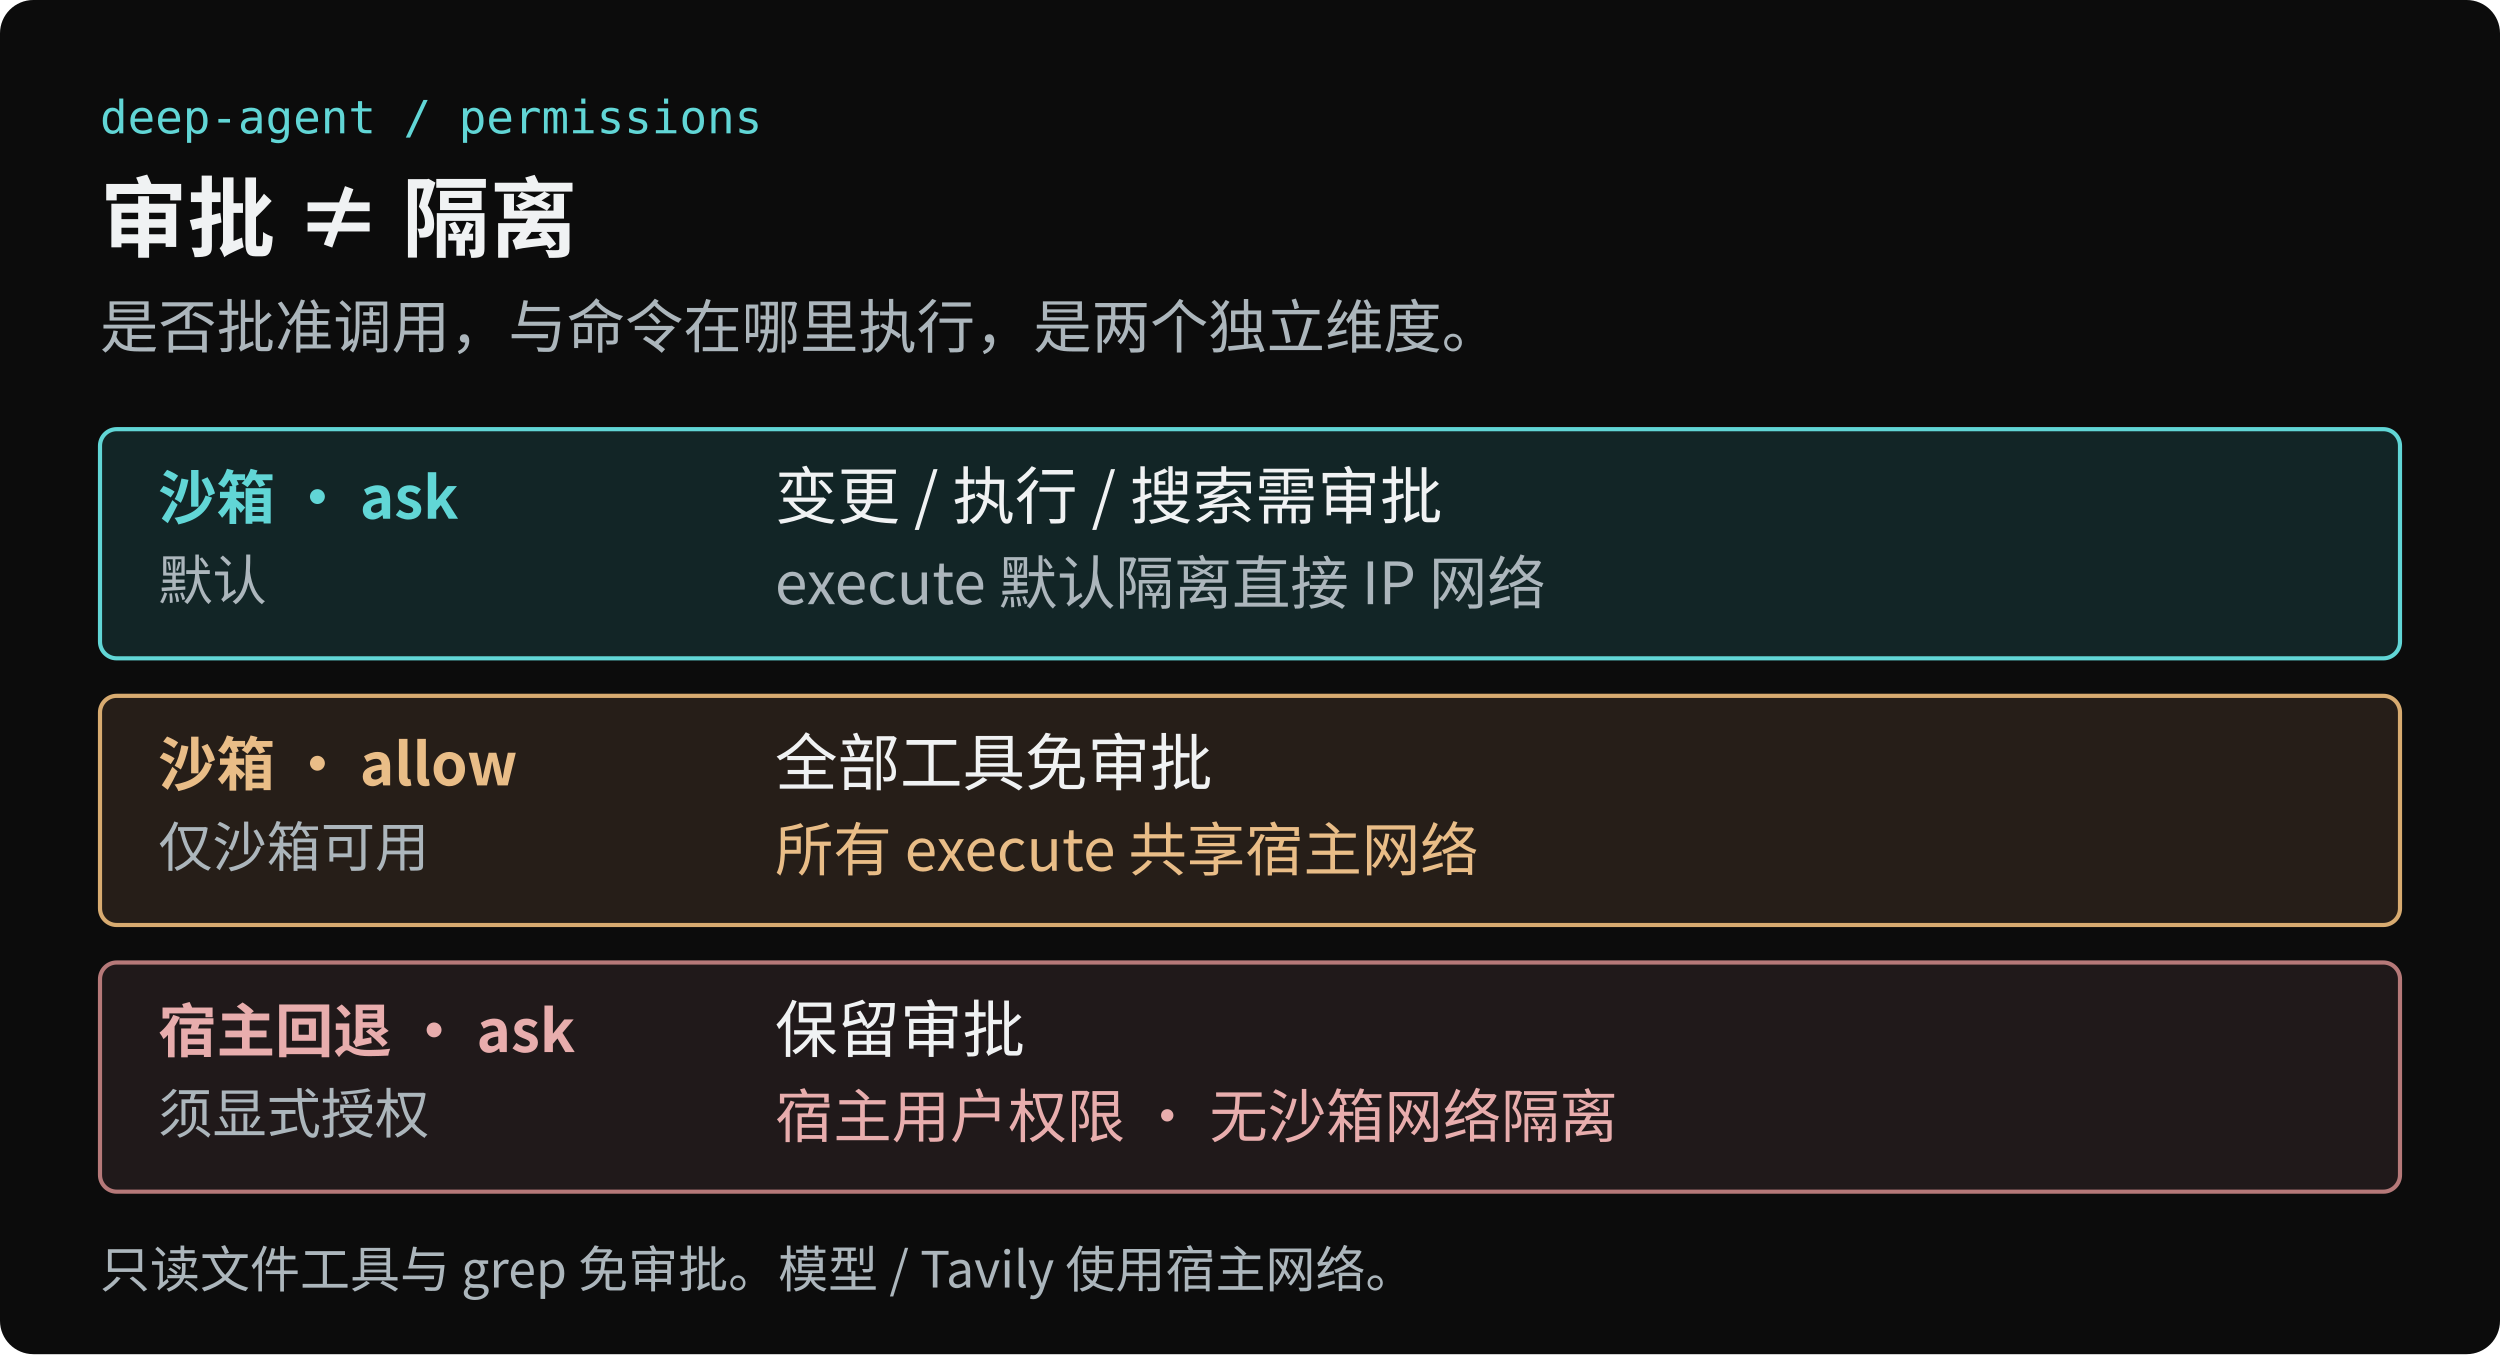
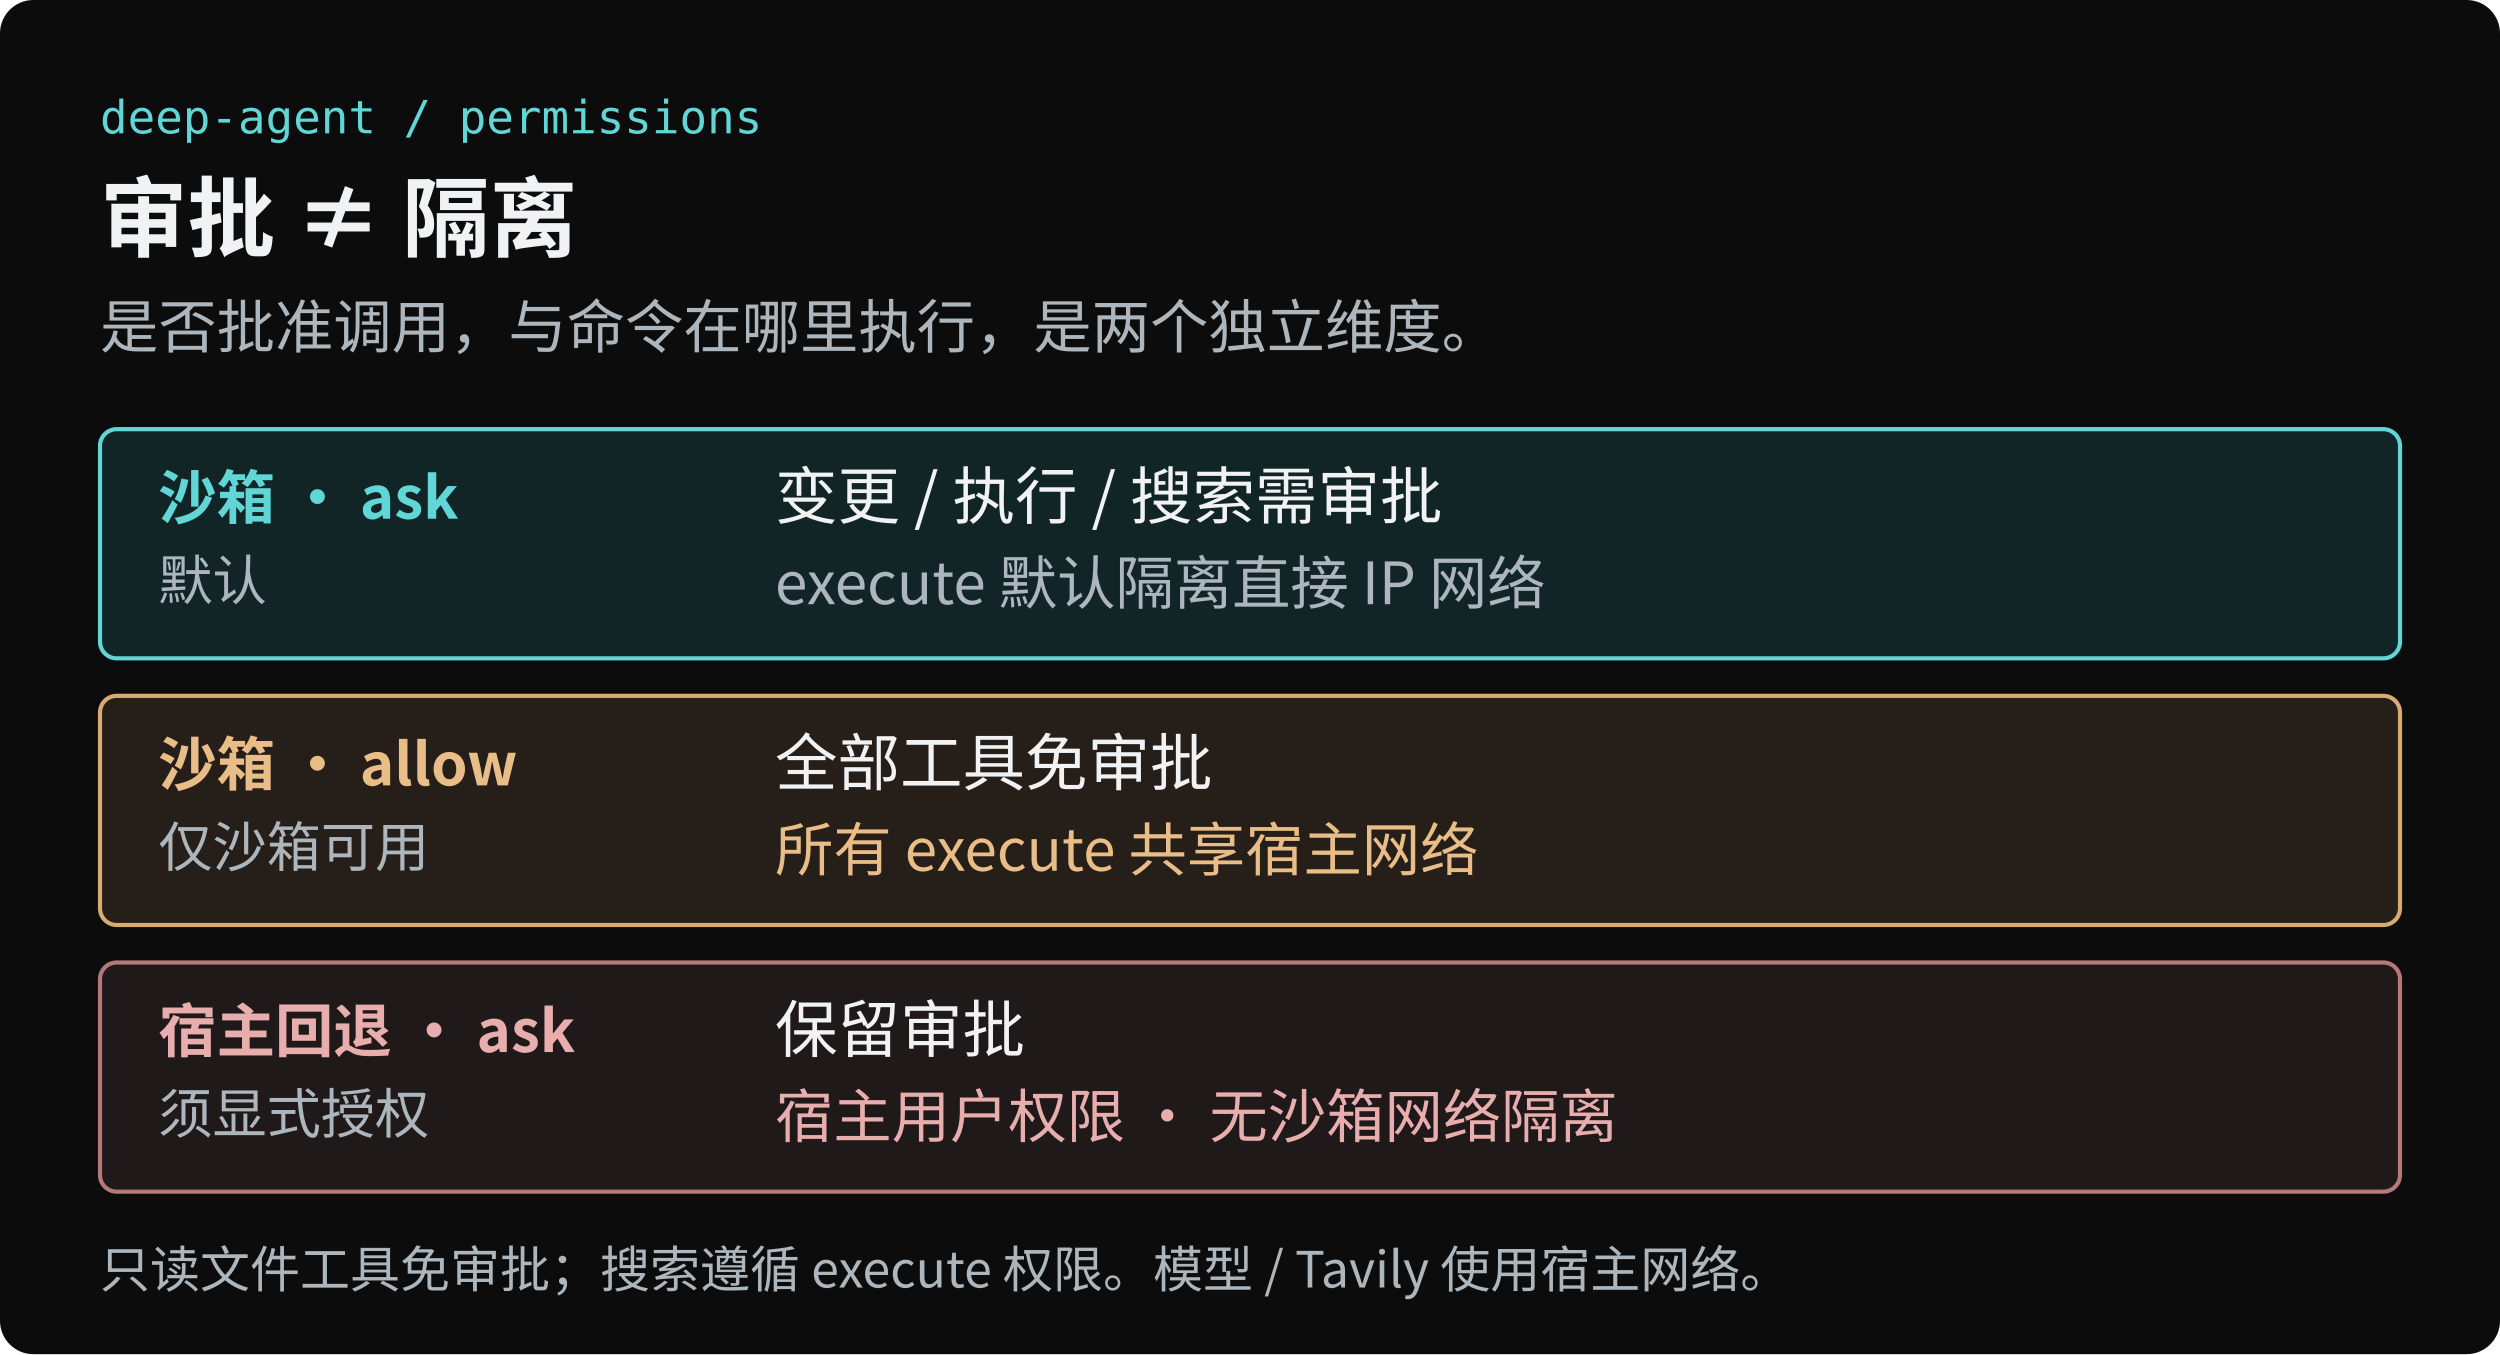
<svg xmlns="http://www.w3.org/2000/svg" width="1200" height="650" viewBox="0 0 1200 650" role="img" aria-labelledby="title desc">
  <rect width="1200" height="650" rx="16" fill="#0c0c0c" />
  <g font-family="-apple-system, BlinkMacSystemFont, Segoe UI, Noto Sans CJK SC, sans-serif">
    <text x="48" y="64" fill="#61d6d6" font-size="22" font-family="ui-monospace, monospace">deep-agent / permissions</text>
    <text x="48" y="120" fill="#f0f2f3" font-size="42" font-weight="700">审批 ≠ 隔离</text>
    <text x="48" y="167" fill="#acb6bc" font-size="28">是否批准调用，与命令在哪里执行，是两个独立维度。</text>
    <g id="sandboxed-ask">
      <rect x="48" y="206" width="1104" height="110" rx="8" fill="#122526" stroke="#61d6d6" stroke-width="2" />
      <text x="76" y="249" fill="#61d6d6" font-size="28" font-weight="700">沙箱 · ask</text>
      <text x="76" y="288" fill="#acb6bc" font-size="26">默认</text>
      <text x="372" y="249" fill="#f0f2f3" font-size="30">变更 / 执行 / 搜索需审批</text>
      <text x="372" y="290" fill="#acb6bc" font-size="28">execute 默认隔离直接 IP 网络</text>
    </g>
    <g id="sandboxed-allow">
      <rect x="48" y="334" width="1104" height="110" rx="8" fill="#261e18" stroke="#d8ab70" stroke-width="2" />
      <text x="76" y="377" fill="#e9bd87" font-size="28" font-weight="700">沙箱 · allow</text>
      <text x="76" y="416" fill="#acb6bc" font-size="26">仅沙箱可用</text>
      <text x="372" y="377" fill="#f0f2f3" font-size="30">全部工具免审批</text>
      <text x="372" y="418" fill="#e9bd87" font-size="28">所有 execute 共享宿主网络</text>
    </g>
    <g id="host-fallback">
      <rect x="48" y="462" width="1104" height="110" rx="8" fill="#20191a" stroke="#b67979" stroke-width="2" />
      <text x="76" y="505" fill="#e8adad" font-size="28" font-weight="700">宿主回退 · ask</text>
      <text x="76" y="544" fill="#acb6bc" font-size="26">须显式授权</text>
      <text x="372" y="505" fill="#f0f2f3" font-size="30">保留审批</text>
      <text x="372" y="546" fill="#e8adad" font-size="28">宿主用户权限 · 无沙箱网络隔离</text>
    </g>
-     <text x="48" y="618" fill="#acb6bc" font-size="24">只读文件工具与 grep 免审批。模型 / Tavily 使用宿主网络。</text>
+     <text x="48" y="618" fill="#acb6bc" font-size="24">只读文件工具免审批；搜索遵循 execute 权限。模型 / Tavily 使用宿主网络。</text>
  </g>
</svg>
